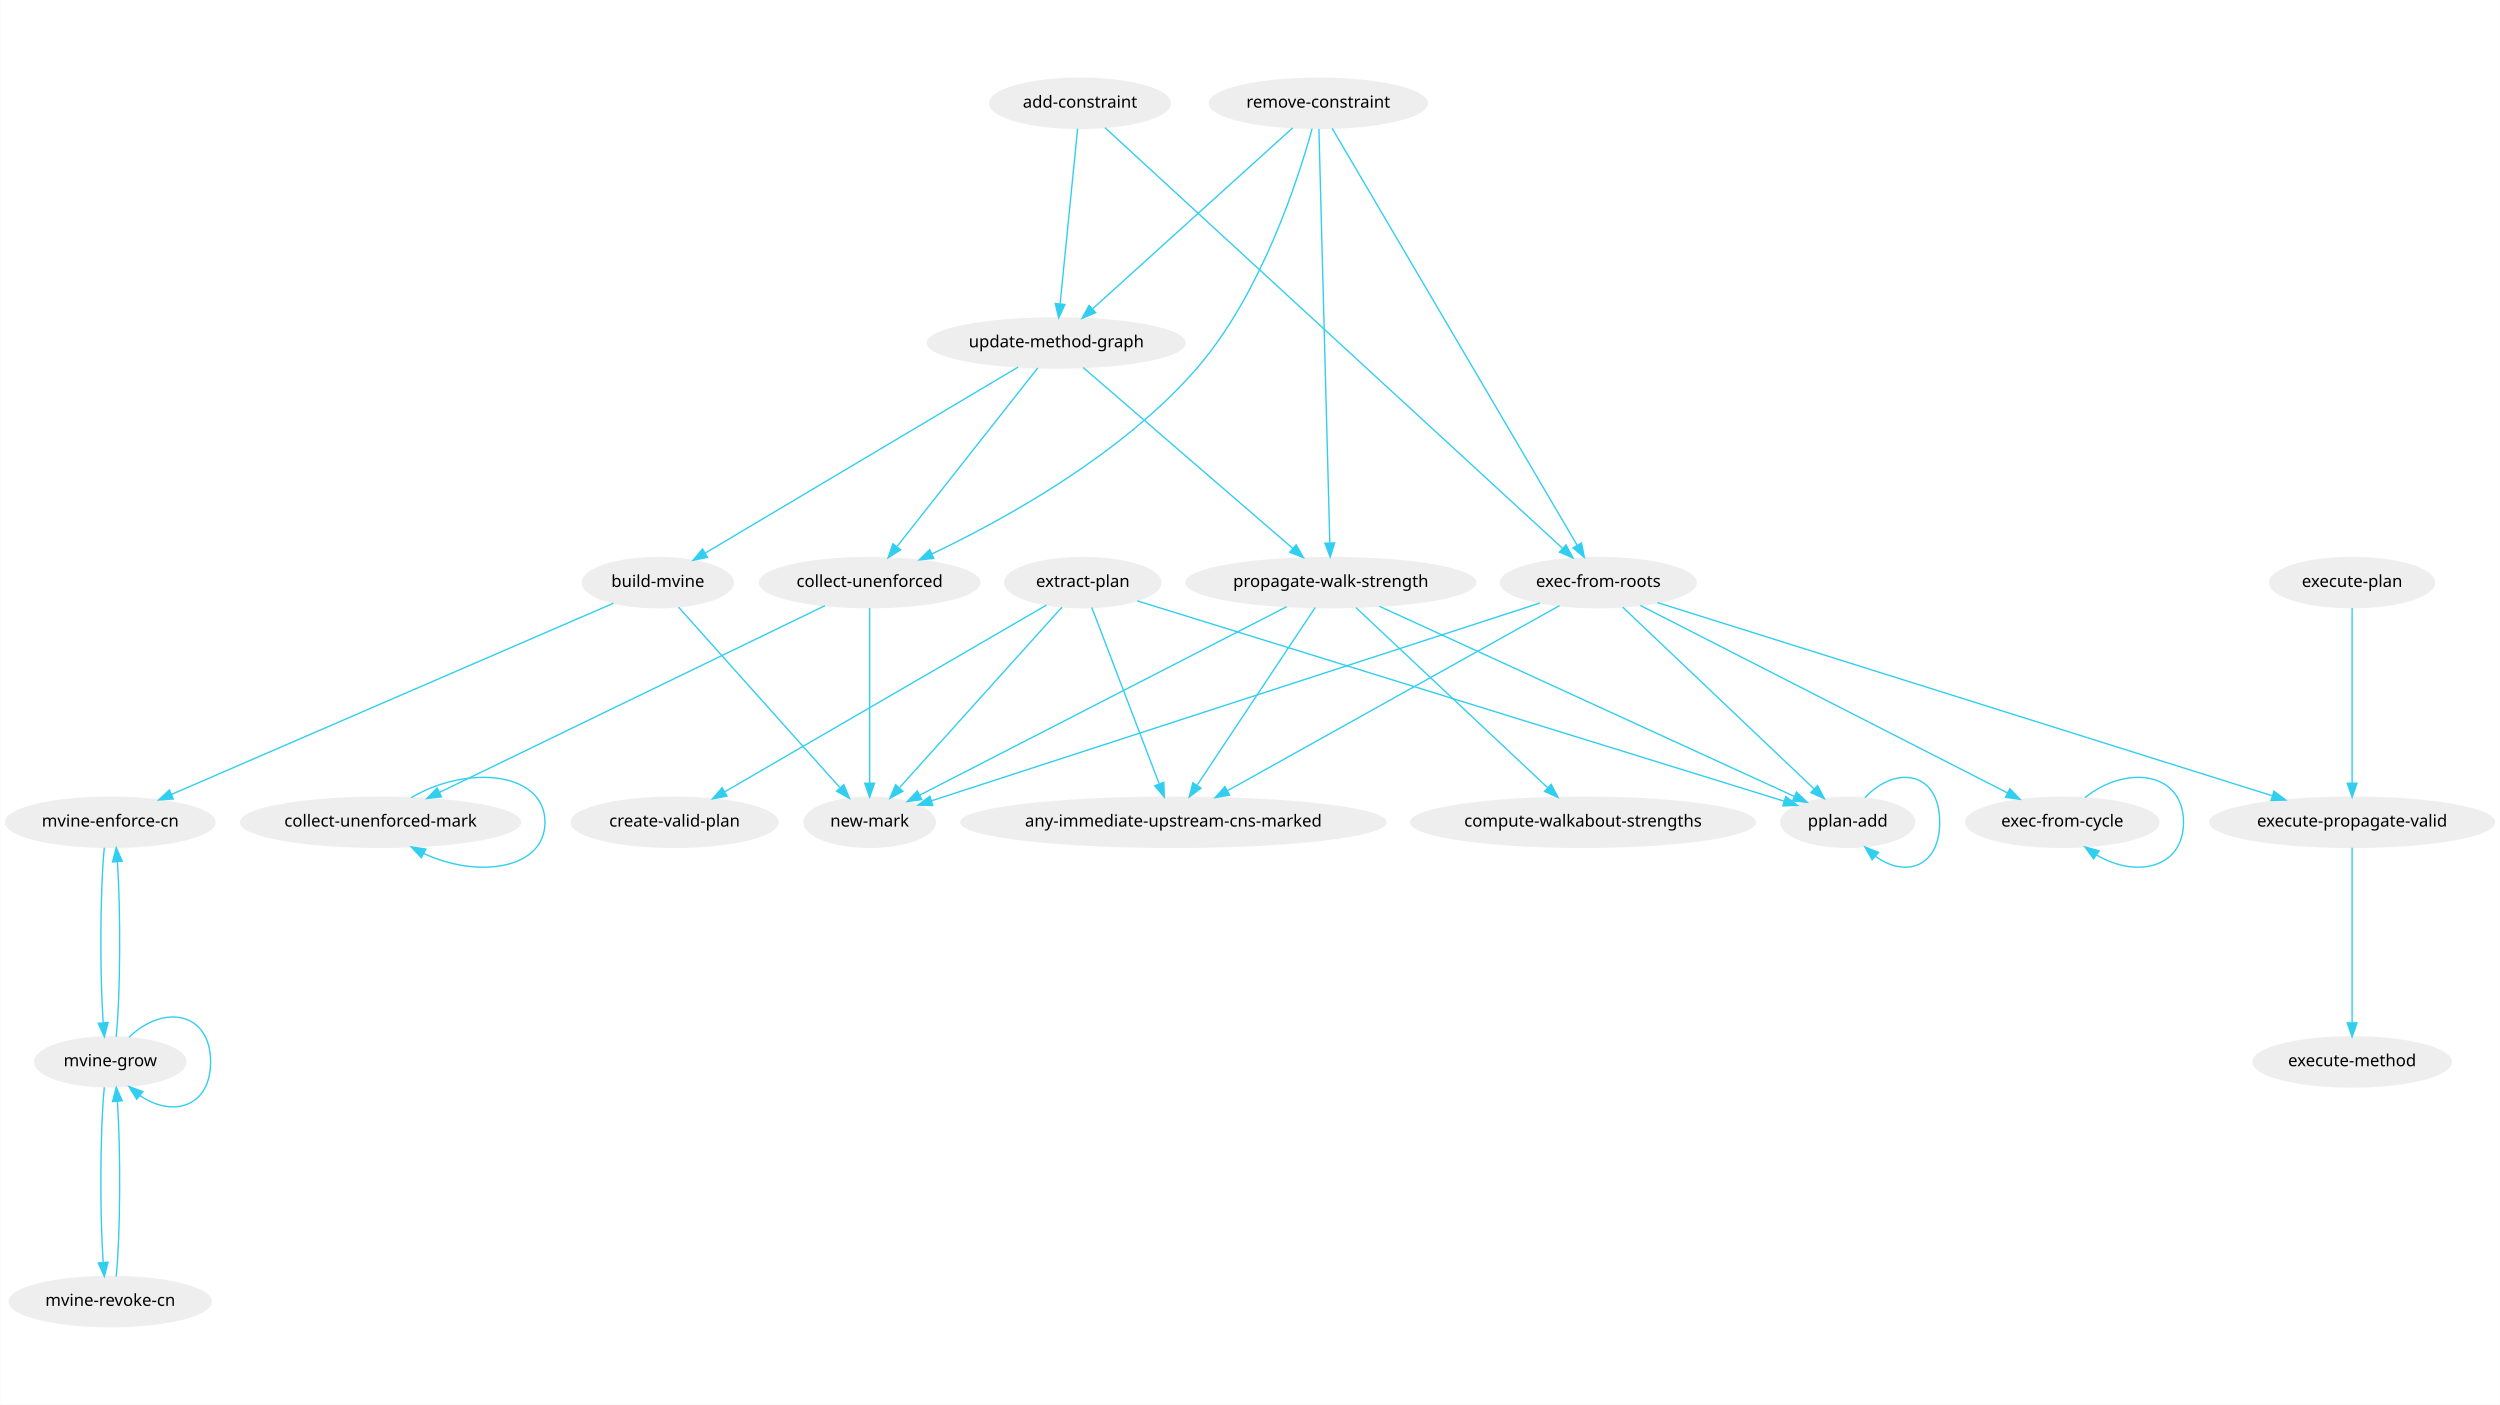
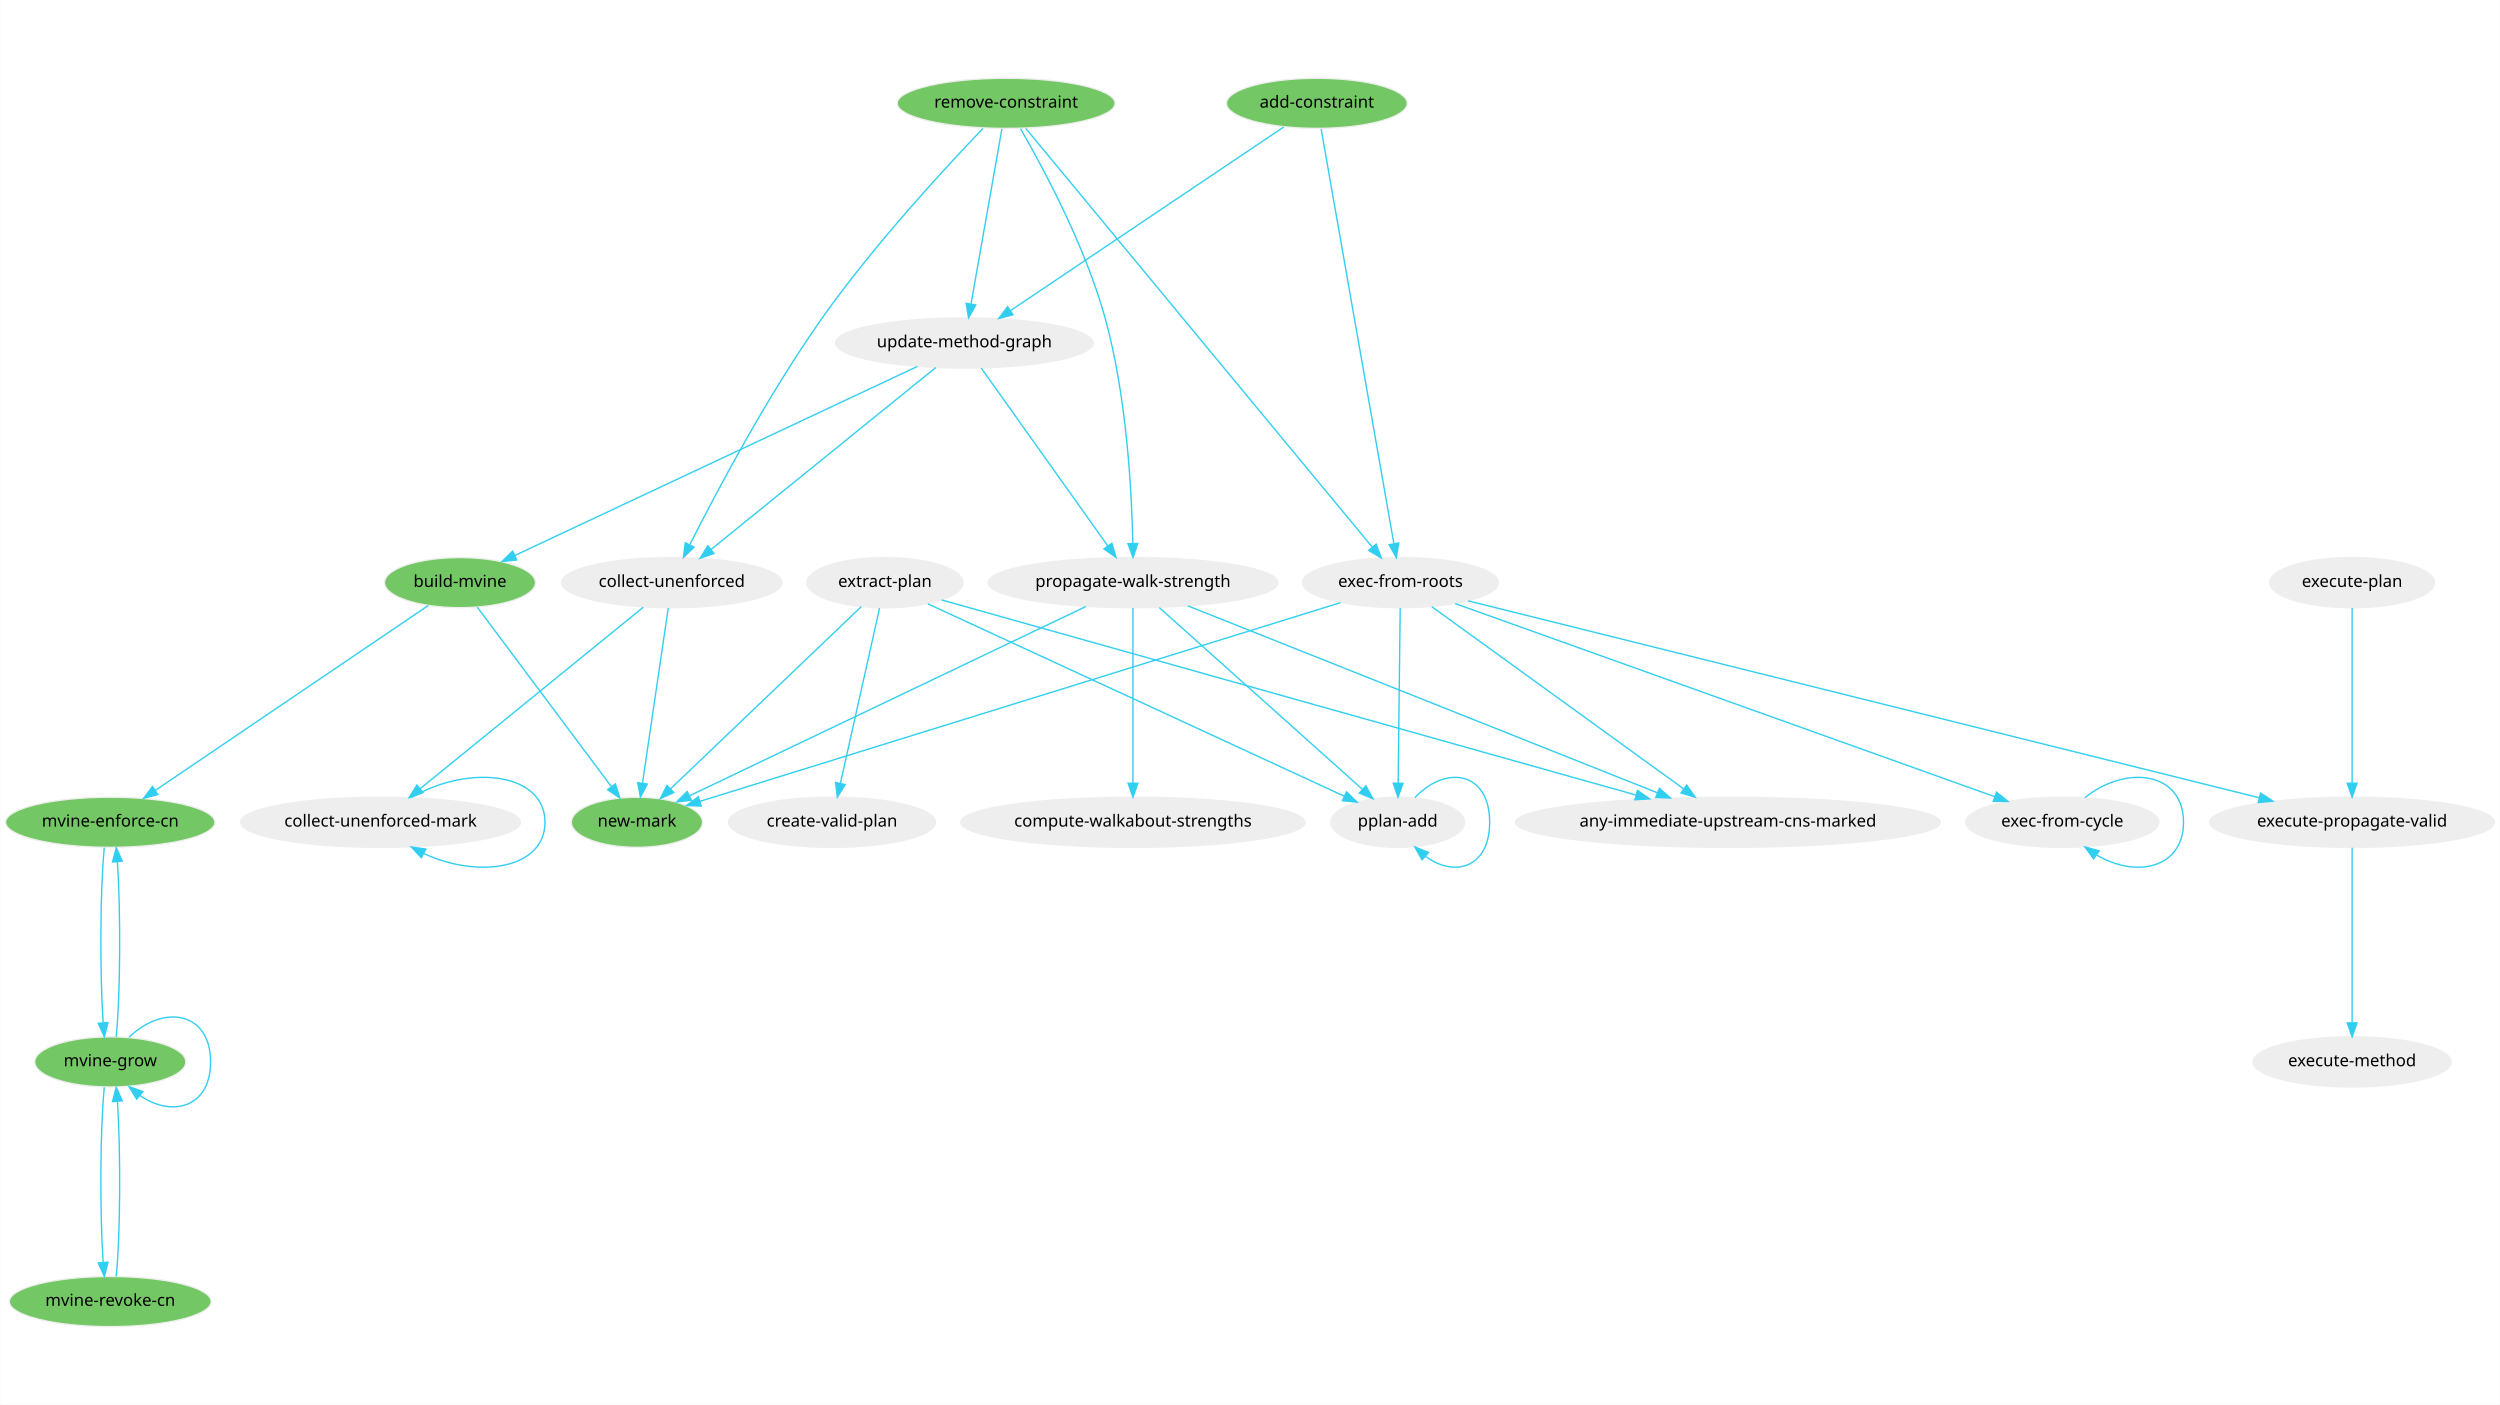
<svg xmlns="http://www.w3.org/2000/svg" width="1794pt" height="1008pt" viewBox="0.00 0.00 1794.00 1008.16">
  <g id="graph0" class="graph" transform="scale(1 1) rotate(0) translate(4 1004.16)">
    <polygon fill="white" stroke="none" points="-4,4 -4,-1004.16 1790,-1004.16 1790,4 -4,4" />
    <g id="node1" class="node">
-       <ellipse fill="#eeeeee" stroke="#eeeeee" cx="771" cy="-930" rx="64.88" ry="18" />
-       <text text-anchor="middle" x="771" y="-926.9" font-family="Verdana" font-size="12.00">add-constraint</text>
+       <ellipse fill="#73c764" stroke="#eeeeee" cx="941" cy="-930" rx="64.88" ry="18" />
+       <text text-anchor="middle" x="941" y="-926.9" font-family="Verdana" font-size="12.00">add-constraint</text>
+     </g>
+     <g id="node8" class="node">
+       <ellipse fill="#eeeeee" stroke="#eeeeee" cx="688" cy="-758" rx="92.431" ry="18" />
+       <text text-anchor="middle" x="688" y="-754.9" font-family="Verdana" font-size="12.00">update-method-graph</text>
+     </g>
+     <g id="edge1" class="edge">
+       <path fill="none" stroke="#31cef0" d="M917.198,-913.007C871.848,-882.534 772.971,-816.095 721.166,-781.285" />
+       <polygon fill="#31cef0" stroke="#31cef0" points="722.919,-778.247 712.667,-775.575 719.015,-784.057 722.919,-778.247" />
+     </g>
+     <g id="node9" class="node">
+       <ellipse fill="#eeeeee" stroke="#eeeeee" cx="1001" cy="-586" rx="70.266" ry="18" />
+       <text text-anchor="middle" x="1001" y="-582.9" font-family="Verdana" font-size="12.00">exec-from-roots</text>
+     </g>
+     <g id="edge2" class="edge">
+       <path fill="none" stroke="#31cef0" d="M944.058,-911.57C953.83,-855.868 984.357,-681.868 996.219,-614.253" />
+       <polygon fill="#31cef0" stroke="#31cef0" points="999.739,-614.443 998.019,-603.989 992.844,-613.234 999.739,-614.443" />
    </g>
    <g id="node2" class="node">
-       <ellipse fill="#eeeeee" stroke="#eeeeee" cx="754" cy="-758" rx="92.431" ry="18" />
-       <text text-anchor="middle" x="754" y="-754.9" font-family="Verdana" font-size="12.00">update-method-graph</text>
-     </g>
-     <g id="edge1" class="edge">
-       <path fill="none" stroke="#31cef0" d="M769.276,-911.764C766.316,-882.159 760.243,-821.433 756.711,-786.112" />
-       <polygon fill="#31cef0" stroke="#31cef0" points="760.181,-785.631 755.703,-776.029 753.215,-786.328 760.181,-785.631" />
+       <ellipse fill="#73c764" stroke="#eeeeee" cx="718" cy="-930" rx="78.194" ry="18" />
+       <text text-anchor="middle" x="718" y="-926.9" font-family="Verdana" font-size="12.00">remove-constraint</text>
+     </g>
+     <g id="edge5" class="edge">
+       <path fill="none" stroke="#31cef0" d="M714.958,-911.764C709.734,-882.159 699.018,-821.433 692.785,-786.112" />
+       <polygon fill="#31cef0" stroke="#31cef0" points="696.19,-785.268 691.005,-776.029 689.296,-786.485 696.19,-785.268" />
+     </g>
+     <g id="edge6" class="edge">
+       <path fill="none" stroke="#31cef0" d="M732.034,-912.04C778.346,-856.073 926.45,-677.092 980.775,-611.442" />
+       <polygon fill="#31cef0" stroke="#31cef0" points="983.536,-613.595 987.215,-603.659 978.143,-609.132 983.536,-613.595" />
+     </g>
+     <g id="node10" class="node">
+       <ellipse fill="#eeeeee" stroke="#eeeeee" cx="809" cy="-586" rx="104.051" ry="18" />
+       <text text-anchor="middle" x="809" y="-582.9" font-family="Verdana" font-size="12.00">propagate-walk-strength</text>
+     </g>
+     <g id="edge3" class="edge">
+       <path fill="none" stroke="#31cef0" d="M728.28,-911.823C744.239,-884.251 774.631,-827.93 789,-776 804.537,-719.849 808.156,-651.244 808.906,-614.077" />
+       <polygon fill="#31cef0" stroke="#31cef0" points="812.406,-614.082 809.053,-604.032 805.407,-613.979 812.406,-614.082" />
+     </g>
+     <g id="node11" class="node">
+       <ellipse fill="#eeeeee" stroke="#eeeeee" cx="478" cy="-586" rx="79.116" ry="18" />
+       <text text-anchor="middle" x="478" y="-582.9" font-family="Verdana" font-size="12.00">collect-unenforced</text>
+     </g>
+     <g id="edge4" class="edge">
+       <path fill="none" stroke="#31cef0" d="M701.393,-912.007C675.155,-884.686 623.269,-828.705 586,-776 547.042,-720.907 509.892,-650.728 490.978,-613.305" />
+       <polygon fill="#31cef0" stroke="#31cef0" points="493.969,-611.46 486.356,-604.091 487.712,-614.599 493.969,-611.46" />
    </g>
    <g id="node3" class="node">
-       <ellipse fill="#eeeeee" stroke="#eeeeee" cx="1143" cy="-586" rx="70.266" ry="18" />
-       <text text-anchor="middle" x="1143" y="-582.9" font-family="Verdana" font-size="12.00">exec-from-roots</text>
-     </g>
-     <g id="edge2" class="edge">
-       <path fill="none" stroke="#31cef0" d="M788.942,-912.505C849.453,-856.874 1046.2,-675.998 1117.17,-610.746" />
-       <polygon fill="#31cef0" stroke="#31cef0" points="1119.81,-613.075 1124.8,-603.731 1115.07,-607.922 1119.81,-613.075" />
+       <ellipse fill="#73c764" stroke="#eeeeee" cx="453" cy="-414" rx="47.101" ry="18" />
+       <text text-anchor="middle" x="453" y="-410.9" font-family="Verdana" font-size="12.00">new-mark</text>
+     </g>
+     <g id="node4" class="node">
+       <ellipse fill="#73c764" stroke="#eeeeee" cx="326" cy="-586" rx="54.183" ry="18" />
+       <text text-anchor="middle" x="326" y="-582.9" font-family="Verdana" font-size="12.00">build-mvine</text>
+     </g>
+     <g id="edge10" class="edge">
+       <path fill="none" stroke="#31cef0" d="M338.409,-568.39C360.849,-538.352 408.278,-474.864 434.537,-439.715" />
+       <polygon fill="#31cef0" stroke="#31cef0" points="437.547,-441.533 440.728,-431.427 431.939,-437.344 437.547,-441.533" />
+     </g>
+     <g id="node7" class="node">
+       <ellipse fill="#73c764" stroke="#eeeeee" cx="75" cy="-414" rx="75.153" ry="18" />
+       <text text-anchor="middle" x="75" y="-410.9" font-family="Verdana" font-size="12.00">mvine-enforce-cn</text>
+     </g>
+     <g id="edge11" class="edge">
+       <path fill="none" stroke="#31cef0" d="M303.283,-569.614C258.565,-539.327 158.997,-471.891 107.4,-436.944" />
+       <polygon fill="#31cef0" stroke="#31cef0" points="109.189,-433.928 98.946,-431.218 105.263,-439.724 109.189,-433.928" />
    </g>
    <g id="node5" class="node">
-       <ellipse fill="#eeeeee" stroke="#eeeeee" cx="951" cy="-586" rx="104.051" ry="18" />
-       <text text-anchor="middle" x="951" y="-582.9" font-family="Verdana" font-size="12.00">propagate-walk-strength</text>
+       <ellipse fill="#73c764" stroke="#eeeeee" cx="75" cy="-242" rx="54.258" ry="18" />
+       <text text-anchor="middle" x="75" y="-238.9" font-family="Verdana" font-size="12.00">mvine-grow</text>
+     </g>
+     <g id="edge12" class="edge">
+       <path fill="none" stroke="#31cef0" d="M88.433,-259.692C113.458,-283.843 147,-277.945 147,-242 147,-209.705 119.925,-201.665 96.277,-217.88" />
+       <polygon fill="#31cef0" stroke="#31cef0" points="93.949,-215.262 88.433,-224.308 98.386,-220.677 93.949,-215.262" />
+     </g>
+     <g id="node6" class="node">
+       <ellipse fill="#73c764" stroke="#eeeeee" cx="75" cy="-70" rx="72.459" ry="18" />
+       <text text-anchor="middle" x="75" y="-66.9" font-family="Verdana" font-size="12.00">mvine-revoke-cn</text>
+     </g>
+     <g id="edge13" class="edge">
+       <path fill="none" stroke="#31cef0" d="M70.725,-223.764C67.728,-194.159 67.453,-133.433 69.899,-98.112" />
+       <polygon fill="#31cef0" stroke="#31cef0" points="73.397,-98.287 70.746,-88.029 66.421,-97.701 73.397,-98.287" />
+     </g>
+     <g id="edge14" class="edge">
+       <path fill="none" stroke="#31cef0" d="M79.254,-260.029C82.263,-289.488 82.551,-350.201 80.118,-385.64" />
+       <polygon fill="#31cef0" stroke="#31cef0" points="76.617,-385.508 79.275,-395.764 83.593,-386.089 76.617,-385.508" />
+     </g>
+     <g id="edge15" class="edge">
+       <path fill="none" stroke="#31cef0" d="M79.254,-88.029C82.263,-117.488 82.551,-178.201 80.118,-213.64" />
+       <polygon fill="#31cef0" stroke="#31cef0" points="76.617,-213.508 79.275,-223.764 83.593,-214.089 76.617,-213.508" />
+     </g>
+     <g id="edge16" class="edge">
+       <path fill="none" stroke="#31cef0" d="M70.725,-395.764C67.728,-366.159 67.453,-305.433 69.899,-270.112" />
+       <polygon fill="#31cef0" stroke="#31cef0" points="73.397,-270.287 70.746,-260.029 66.421,-269.701 73.397,-270.287" />
+     </g>
+     <g id="edge7" class="edge">
+       <path fill="none" stroke="#31cef0" d="M654.269,-741.159C587.078,-709.605 436.851,-639.057 365.318,-605.464" />
+       <polygon fill="#31cef0" stroke="#31cef0" points="366.713,-602.253 356.174,-601.17 363.737,-608.589 366.713,-602.253" />
    </g>
    <g id="edge8" class="edge">
-       <path fill="none" stroke="#31cef0" d="M773.248,-740.39C808.465,-710 883.36,-645.369 923.78,-610.489" />
-       <polygon fill="#31cef0" stroke="#31cef0" points="926.098,-613.112 931.382,-603.929 921.525,-607.813 926.098,-613.112" />
-     </g>
-     <g id="node6" class="node">
-       <ellipse fill="#eeeeee" stroke="#eeeeee" cx="620" cy="-586" rx="79.116" ry="18" />
-       <text text-anchor="middle" x="620" y="-582.9" font-family="Verdana" font-size="12.00">collect-unenforced</text>
+       <path fill="none" stroke="#31cef0" d="M700.044,-740.078C721.37,-710.116 765.879,-647.584 790.907,-612.42" />
+       <polygon fill="#31cef0" stroke="#31cef0" points="793.877,-614.282 796.825,-604.106 788.175,-610.223 793.877,-614.282" />
    </g>
    <g id="edge9" class="edge">
-       <path fill="none" stroke="#31cef0" d="M740.662,-740.078C716.983,-710.038 667.499,-647.26 639.822,-612.147" />
-       <polygon fill="#31cef0" stroke="#31cef0" points="642.224,-609.54 633.284,-603.853 636.726,-613.874 642.224,-609.54" />
-     </g>
-     <g id="node7" class="node">
-       <ellipse fill="#eeeeee" stroke="#eeeeee" cx="468" cy="-586" rx="54.183" ry="18" />
-       <text text-anchor="middle" x="468" y="-582.9" font-family="Verdana" font-size="12.00">build-mvine</text>
-     </g>
-     <g id="edge7" class="edge">
-       <path fill="none" stroke="#31cef0" d="M726.577,-740.7C674.023,-709.461 559.264,-641.248 501.963,-607.188" />
-       <polygon fill="#31cef0" stroke="#31cef0" points="503.663,-604.127 493.279,-602.026 500.086,-610.144 503.663,-604.127" />
-     </g>
-     <g id="node8" class="node">
-       <ellipse fill="#eeeeee" stroke="#eeeeee" cx="620" cy="-414" rx="47.101" ry="18" />
-       <text text-anchor="middle" x="620" y="-410.9" font-family="Verdana" font-size="12.00">new-mark</text>
+       <path fill="none" stroke="#31cef0" d="M667.482,-740.39C629.669,-709.779 548.943,-644.43 506.085,-609.736" />
+       <polygon fill="#31cef0" stroke="#31cef0" points="508.267,-606.999 498.292,-603.427 503.862,-612.439 508.267,-606.999" />
    </g>
    <g id="edge24" class="edge">
-       <path fill="none" stroke="#31cef0" d="M1101.08,-571.376C1003.95,-539.802 764.153,-461.857 664.52,-429.471" />
-       <polygon fill="#31cef0" stroke="#31cef0" points="665.355,-426.062 654.763,-426.299 663.191,-432.719 665.355,-426.062" />
+       <path fill="none" stroke="#31cef0" d="M957.999,-571.66C856.316,-540.116 601.837,-461.172 498.093,-428.989" />
+       <polygon fill="#31cef0" stroke="#31cef0" points="499.122,-425.643 488.534,-426.023 497.048,-432.329 499.122,-425.643" />
    </g>
    <g id="node12" class="node">
-       <ellipse fill="#eeeeee" stroke="#eeeeee" cx="1322" cy="-414" rx="48.024" ry="18" />
-       <text text-anchor="middle" x="1322" y="-410.9" font-family="Verdana" font-size="12.00">pplan-add</text>
+       <ellipse fill="#eeeeee" stroke="#eeeeee" cx="999" cy="-414" rx="48.024" ry="18" />
+       <text text-anchor="middle" x="999" y="-410.9" font-family="Verdana" font-size="12.00">pplan-add</text>
    </g>
    <g id="edge25" class="edge">
-       <path fill="none" stroke="#31cef0" d="M1160.49,-568.39C1192.68,-537.814 1261.37,-472.579 1297.94,-437.854" />
-       <polygon fill="#31cef0" stroke="#31cef0" points="1300.38,-440.355 1305.23,-430.931 1295.56,-435.28 1300.38,-440.355" />
+       <path fill="none" stroke="#31cef0" d="M1000.8,-567.764C1000.45,-538.159 999.735,-477.433 999.319,-442.112" />
+       <polygon fill="#31cef0" stroke="#31cef0" points="1002.82,-441.987 999.2,-432.029 995.818,-442.069 1002.82,-441.987" />
    </g>
    <g id="node13" class="node">
-       <ellipse fill="#eeeeee" stroke="#eeeeee" cx="838" cy="-414" rx="152.498" ry="18" />
-       <text text-anchor="middle" x="838" y="-410.9" font-family="Verdana" font-size="12.00">any-immediate-upstream-cns-marked</text>
+       <ellipse fill="#eeeeee" stroke="#eeeeee" cx="1236" cy="-414" rx="152.498" ry="18" />
+       <text text-anchor="middle" x="1236" y="-410.9" font-family="Verdana" font-size="12.00">any-immediate-upstream-cns-marked</text>
    </g>
    <g id="edge26" class="edge">
-       <path fill="none" stroke="#31cef0" d="M1115.12,-569.463C1060.46,-538.995 939.099,-471.351 876.7,-436.57" />
-       <polygon fill="#31cef0" stroke="#31cef0" points="878.375,-433.497 867.936,-431.686 874.967,-439.612 878.375,-433.497" />
+       <path fill="none" stroke="#31cef0" d="M1023.53,-568.7C1065.58,-538.281 1156.09,-472.804 1204.29,-437.94" />
+       <polygon fill="#31cef0" stroke="#31cef0" points="1206.44,-440.702 1212.49,-432.005 1202.34,-435.03 1206.44,-440.702" />
    </g>
    <g id="node16" class="node">
      <ellipse fill="#eeeeee" stroke="#eeeeee" cx="1476" cy="-414" rx="69.342" ry="18" />
      <text text-anchor="middle" x="1476" y="-410.9" font-family="Verdana" font-size="12.00">exec-from-cycle</text>
    </g>
    <g id="edge27" class="edge">
-       <path fill="none" stroke="#31cef0" d="M1173.14,-569.614C1233.54,-538.78 1369.36,-469.442 1436.66,-435.082" />
-       <polygon fill="#31cef0" stroke="#31cef0" points="1438.37,-438.138 1445.69,-430.474 1435.19,-431.904 1438.37,-438.138" />
+       <path fill="none" stroke="#31cef0" d="M1040.28,-570.944C1126.68,-540.019 1333.06,-466.156 1427.42,-432.385" />
+       <polygon fill="#31cef0" stroke="#31cef0" points="1428.78,-435.619 1437.01,-428.954 1426.42,-429.028 1428.78,-435.619" />
    </g>
    <g id="node17" class="node">
      <ellipse fill="#eeeeee" stroke="#eeeeee" cx="1684" cy="-414" rx="102.206" ry="18" />
      <text text-anchor="middle" x="1684" y="-410.9" font-family="Verdana" font-size="12.00">execute-propagate-valid</text>
    </g>
    <g id="edge28" class="edge">
-       <path fill="none" stroke="#31cef0" d="M1185.45,-571.66C1281.83,-541.375 1517.26,-467.396 1626.53,-433.058" />
-       <polygon fill="#31cef0" stroke="#31cef0" points="1627.9,-436.298 1636.39,-429.961 1625.8,-429.619 1627.9,-436.298" />
-     </g>
-     <g id="node4" class="node">
-       <ellipse fill="#eeeeee" stroke="#eeeeee" cx="942" cy="-930" rx="78.194" ry="18" />
-       <text text-anchor="middle" x="942" y="-926.9" font-family="Verdana" font-size="12.00">remove-constraint</text>
-     </g>
-     <g id="edge5" class="edge">
-       <path fill="none" stroke="#31cef0" d="M923.631,-912.39C890.077,-882.048 818.778,-817.576 780.162,-782.657" />
-       <polygon fill="#31cef0" stroke="#31cef0" points="782.208,-779.788 772.443,-775.677 777.513,-784.98 782.208,-779.788" />
-     </g>
-     <g id="edge6" class="edge">
-       <path fill="none" stroke="#31cef0" d="M951.968,-912.04C984.651,-856.43 1088.71,-679.369 1127.89,-612.711" />
-       <polygon fill="#31cef0" stroke="#31cef0" points="1130.92,-614.457 1132.97,-604.062 1124.89,-610.91 1130.92,-614.457" />
-     </g>
-     <g id="edge3" class="edge">
-       <path fill="none" stroke="#31cef0" d="M942.459,-911.57C943.921,-855.996 948.482,-682.673 950.27,-614.725" />
-       <polygon fill="#31cef0" stroke="#31cef0" points="953.778,-614.484 950.542,-604.395 946.78,-614.299 953.778,-614.484" />
-     </g>
-     <g id="edge4" class="edge">
-       <path fill="none" stroke="#31cef0" d="M937.606,-911.821C927.829,-876.321 901.403,-793.711 855,-740 801.367,-677.922 716.519,-631.276 664.788,-606.643" />
-       <polygon fill="#31cef0" stroke="#31cef0" points="666.069,-603.379 655.529,-602.302 663.097,-609.716 666.069,-603.379" />
+       <path fill="none" stroke="#31cef0" d="M1049.57,-572.91C1169.54,-543.05 1480.06,-465.761 1617.21,-431.625" />
+       <polygon fill="#31cef0" stroke="#31cef0" points="1618.31,-434.957 1627.17,-429.145 1616.62,-428.164 1618.31,-434.957" />
    </g>
    <g id="edge17" class="edge">
-       <path fill="none" stroke="#31cef0" d="M919.262,-568.7C857.418,-536.937 721.143,-466.946 656.023,-433.501" />
-       <polygon fill="#31cef0" stroke="#31cef0" points="657.443,-430.296 646.949,-428.841 654.245,-436.523 657.443,-430.296" />
+       <path fill="none" stroke="#31cef0" d="M775.187,-568.854C708.55,-537.032 560.678,-466.419 490.877,-433.087" />
+       <polygon fill="#31cef0" stroke="#31cef0" points="492.095,-429.79 481.563,-428.64 489.078,-436.107 492.095,-429.79" />
    </g>
    <g id="edge18" class="edge">
-       <path fill="none" stroke="#31cef0" d="M985.903,-569.007C1055.56,-537.089 1211.33,-465.71 1283.7,-432.552" />
-       <polygon fill="#31cef0" stroke="#31cef0" points="1285.29,-435.671 1292.92,-428.324 1282.37,-429.308 1285.29,-435.671" />
+       <path fill="none" stroke="#31cef0" d="M827.913,-568.078C862.264,-537.343 934.919,-472.336 973.569,-437.754" />
+       <polygon fill="#31cef0" stroke="#31cef0" points="976.156,-440.136 981.275,-430.86 971.488,-434.919 976.156,-440.136" />
    </g>
    <g id="edge19" class="edge">
-       <path fill="none" stroke="#31cef0" d="M939.752,-568.078C919.92,-538.243 878.622,-476.113 855.195,-440.868" />
-       <polygon fill="#31cef0" stroke="#31cef0" points="857.821,-438.496 849.37,-432.106 851.991,-442.371 857.821,-438.496" />
+       <path fill="none" stroke="#31cef0" d="M848.406,-569.312C926.215,-538.334 1099.48,-469.352 1185.52,-435.099" />
+       <polygon fill="#31cef0" stroke="#31cef0" points="1186.82,-438.348 1194.82,-431.397 1184.23,-431.844 1186.82,-438.348" />
    </g>
    <g id="node14" class="node">
-       <ellipse fill="#eeeeee" stroke="#eeeeee" cx="1132" cy="-414" rx="123.599" ry="18" />
-       <text text-anchor="middle" x="1132" y="-410.9" font-family="Verdana" font-size="12.00">compute-walkabout-strengths</text>
+       <ellipse fill="#eeeeee" stroke="#eeeeee" cx="809" cy="-414" rx="123.599" ry="18" />
+       <text text-anchor="middle" x="809" y="-410.9" font-family="Verdana" font-size="12.00">compute-walkabout-strengths</text>
    </g>
    <g id="edge20" class="edge">
-       <path fill="none" stroke="#31cef0" d="M969.017,-568.078C1001.41,-537.657 1069.55,-473.659 1106.64,-438.822" />
-       <polygon fill="#31cef0" stroke="#31cef0" points="1109.16,-441.251 1114.06,-431.853 1104.37,-436.148 1109.16,-441.251" />
+       <path fill="none" stroke="#31cef0" d="M809,-567.764C809,-538.159 809,-477.433 809,-442.112" />
+       <polygon fill="#31cef0" stroke="#31cef0" points="812.5,-442.029 809,-432.029 805.5,-442.029 812.5,-442.029" />
    </g>
    <g id="edge21" class="edge">
-       <path fill="none" stroke="#31cef0" d="M620,-567.764C620,-538.159 620,-477.433 620,-442.112" />
-       <polygon fill="#31cef0" stroke="#31cef0" points="623.5,-442.029 620,-432.029 616.5,-442.029 623.5,-442.029" />
+       <path fill="none" stroke="#31cef0" d="M475.465,-567.764C471.112,-538.159 462.181,-477.433 456.987,-442.112" />
+       <polygon fill="#31cef0" stroke="#31cef0" points="460.422,-441.413 455.504,-432.029 453.497,-442.432 460.422,-441.413" />
    </g>
    <g id="node15" class="node">
      <ellipse fill="#eeeeee" stroke="#eeeeee" cx="269" cy="-414" rx="100.435" ry="18" />
      <text text-anchor="middle" x="269" y="-410.9" font-family="Verdana" font-size="12.00">collect-unenforced-mark</text>
    </g>
    <g id="edge22" class="edge">
-       <path fill="none" stroke="#31cef0" d="M587.921,-569.463C524.35,-538.674 382.396,-469.921 311.29,-435.482" />
-       <polygon fill="#31cef0" stroke="#31cef0" points="312.68,-432.267 302.154,-431.058 309.629,-438.567 312.68,-432.267" />
-     </g>
-     <g id="edge10" class="edge">
-       <path fill="none" stroke="#31cef0" d="M482.851,-568.39C509.892,-538.148 567.25,-473.997 598.541,-439.001" />
-       <polygon fill="#31cef0" stroke="#31cef0" points="601.478,-440.966 605.535,-431.178 596.26,-436.3 601.478,-440.966" />
-     </g>
-     <g id="node9" class="node">
-       <ellipse fill="#eeeeee" stroke="#eeeeee" cx="75" cy="-414" rx="75.153" ry="18" />
-       <text text-anchor="middle" x="75" y="-410.9" font-family="Verdana" font-size="12.00">mvine-enforce-cn</text>
-     </g>
-     <g id="edge11" class="edge">
-       <path fill="none" stroke="#31cef0" d="M436.172,-571.232C366.197,-540.963 198.861,-468.578 118.942,-434.008" />
-       <polygon fill="#31cef0" stroke="#31cef0" points="120.209,-430.743 109.642,-429.985 117.43,-437.167 120.209,-430.743" />
-     </g>
-     <g id="node10" class="node">
-       <ellipse fill="#eeeeee" stroke="#eeeeee" cx="75" cy="-242" rx="54.258" ry="18" />
-       <text text-anchor="middle" x="75" y="-238.9" font-family="Verdana" font-size="12.00">mvine-grow</text>
-     </g>
-     <g id="edge16" class="edge">
-       <path fill="none" stroke="#31cef0" d="M70.725,-395.764C67.728,-366.159 67.453,-305.433 69.899,-270.112" />
-       <polygon fill="#31cef0" stroke="#31cef0" points="73.397,-270.287 70.746,-260.029 66.421,-269.701 73.397,-270.287" />
-     </g>
-     <g id="edge14" class="edge">
-       <path fill="none" stroke="#31cef0" d="M79.254,-260.029C82.263,-289.488 82.551,-350.201 80.118,-385.64" />
-       <polygon fill="#31cef0" stroke="#31cef0" points="76.617,-385.508 79.275,-395.764 83.593,-386.089 76.617,-385.508" />
-     </g>
-     <g id="edge12" class="edge">
-       <path fill="none" stroke="#31cef0" d="M88.433,-259.692C113.458,-283.843 147,-277.945 147,-242 147,-209.705 119.925,-201.665 96.277,-217.88" />
-       <polygon fill="#31cef0" stroke="#31cef0" points="93.949,-215.262 88.433,-224.308 98.386,-220.677 93.949,-215.262" />
-     </g>
-     <g id="node11" class="node">
-       <ellipse fill="#eeeeee" stroke="#eeeeee" cx="75" cy="-70" rx="72.459" ry="18" />
-       <text text-anchor="middle" x="75" y="-66.9" font-family="Verdana" font-size="12.00">mvine-revoke-cn</text>
-     </g>
-     <g id="edge13" class="edge">
-       <path fill="none" stroke="#31cef0" d="M70.725,-223.764C67.728,-194.159 67.453,-133.433 69.899,-98.112" />
-       <polygon fill="#31cef0" stroke="#31cef0" points="73.397,-98.287 70.746,-88.029 66.421,-97.701 73.397,-98.287" />
-     </g>
-     <g id="edge15" class="edge">
-       <path fill="none" stroke="#31cef0" d="M79.254,-88.029C82.263,-117.488 82.551,-178.201 80.118,-213.64" />
-       <polygon fill="#31cef0" stroke="#31cef0" points="76.617,-213.508 79.275,-223.764 83.593,-214.089 76.617,-213.508" />
+       <path fill="none" stroke="#31cef0" d="M457.58,-568.39C420.043,-537.858 340.017,-472.765 297.28,-438.003" />
+       <polygon fill="#31cef0" stroke="#31cef0" points="299.47,-435.272 289.503,-431.677 295.052,-440.703 299.47,-435.272" />
    </g>
    <g id="edge31" class="edge">
-       <path fill="none" stroke="#31cef0" d="M1334.31,-431.692C1357.25,-455.843 1388,-449.945 1388,-414 1388,-381.986 1363.61,-373.807 1342.07,-389.462" />
-       <polygon fill="#31cef0" stroke="#31cef0" points="1339.49,-387.067 1334.31,-396.308 1344.13,-392.315 1339.49,-387.067" />
+       <path fill="none" stroke="#31cef0" d="M1011.31,-431.692C1034.25,-455.843 1065,-449.945 1065,-414 1065,-381.986 1040.61,-373.807 1019.07,-389.462" />
+       <polygon fill="#31cef0" stroke="#31cef0" points="1016.49,-387.067 1011.31,-396.308 1021.13,-392.315 1016.49,-387.067" />
    </g>
    <g id="edge23" class="edge">
      <path fill="none" stroke="#31cef0" d="M291.014,-431.692C332.028,-455.843 387,-449.945 387,-414 387,-380.652 339.686,-373.167 300.099,-391.543" />
      <polygon fill="#31cef0" stroke="#31cef0" points="298.244,-388.564 291.014,-396.308 301.496,-394.763 298.244,-388.564" />
    </g>
    <g id="edge30" class="edge">
      <path fill="none" stroke="#31cef0" d="M1492.23,-431.692C1522.47,-455.843 1563,-449.945 1563,-414 1563,-381.284 1529.43,-373.46 1500.59,-390.526" />
      <polygon fill="#31cef0" stroke="#31cef0" points="1498.47,-387.742 1492.23,-396.308 1502.45,-393.5 1498.47,-387.742" />
    </g>
    <g id="node18" class="node">
      <ellipse fill="#eeeeee" stroke="#eeeeee" cx="1684" cy="-242" rx="71.112" ry="18" />
      <text text-anchor="middle" x="1684" y="-238.9" font-family="Verdana" font-size="12.00">execute-method</text>
    </g>
    <g id="edge29" class="edge">
      <path fill="none" stroke="#31cef0" d="M1684,-395.764C1684,-366.159 1684,-305.433 1684,-270.112" />
      <polygon fill="#31cef0" stroke="#31cef0" points="1687.5,-270.029 1684,-260.029 1680.5,-270.029 1687.5,-270.029" />
    </g>
    <g id="node19" class="node">
-       <ellipse fill="#eeeeee" stroke="#eeeeee" cx="773" cy="-586" rx="56.028" ry="18" />
-       <text text-anchor="middle" x="773" y="-582.9" font-family="Verdana" font-size="12.00">extract-plan</text>
+       <ellipse fill="#eeeeee" stroke="#eeeeee" cx="631" cy="-586" rx="56.028" ry="18" />
+       <text text-anchor="middle" x="631" y="-582.9" font-family="Verdana" font-size="12.00">extract-plan</text>
    </g>
    <g id="edge32" class="edge">
-       <path fill="none" stroke="#31cef0" d="M758.051,-568.39C730.833,-538.148 673.097,-473.997 641.6,-439.001" />
-       <polygon fill="#31cef0" stroke="#31cef0" points="643.852,-436.27 634.56,-431.178 638.649,-440.953 643.852,-436.27" />
+       <path fill="none" stroke="#31cef0" d="M613.933,-568.7C582.088,-538.286 513.544,-472.823 477.035,-437.955" />
+       <polygon fill="#31cef0" stroke="#31cef0" points="479.405,-435.378 469.756,-431.003 474.57,-440.441 479.405,-435.378" />
    </g>
    <g id="edge33" class="edge">
-       <path fill="none" stroke="#31cef0" d="M812.043,-572.91C910.884,-542.304 1170.64,-461.869 1276.31,-429.149" />
-       <polygon fill="#31cef0" stroke="#31cef0" points="1277.52,-432.436 1286.04,-426.135 1275.45,-425.749 1277.52,-432.436" />
+       <path fill="none" stroke="#31cef0" d="M661.743,-570.798C728.615,-539.906 887.166,-466.663 960.531,-432.771" />
+       <polygon fill="#31cef0" stroke="#31cef0" points="962.271,-435.823 969.882,-428.451 959.336,-429.468 962.271,-435.823" />
    </g>
    <g id="edge34" class="edge">
-       <path fill="none" stroke="#31cef0" d="M779.47,-568.078C790.781,-538.497 814.23,-477.168 827.763,-441.774" />
-       <polygon fill="#31cef0" stroke="#31cef0" points="831.157,-442.696 831.46,-432.106 824.619,-440.196 831.157,-442.696" />
+       <path fill="none" stroke="#31cef0" d="M671.635,-573.582C774.171,-544.77 1044.16,-468.905 1169.86,-433.584" />
+       <polygon fill="#31cef0" stroke="#31cef0" points="1171.07,-436.88 1179.75,-430.806 1169.18,-430.141 1171.07,-436.88" />
    </g>
    <g id="node20" class="node">
-       <ellipse fill="#eeeeee" stroke="#eeeeee" cx="480" cy="-414" rx="74.229" ry="18" />
-       <text text-anchor="middle" x="480" y="-410.9" font-family="Verdana" font-size="12.00">create-valid-plan</text>
+       <ellipse fill="#eeeeee" stroke="#eeeeee" cx="593" cy="-414" rx="74.229" ry="18" />
+       <text text-anchor="middle" x="593" y="-410.9" font-family="Verdana" font-size="12.00">create-valid-plan</text>
    </g>
    <g id="edge35" class="edge">
-       <path fill="none" stroke="#31cef0" d="M746.998,-569.914C694.511,-539.46 575.813,-470.591 515.952,-435.86" />
-       <polygon fill="#31cef0" stroke="#31cef0" points="517.622,-432.782 507.216,-430.791 514.109,-438.836 517.622,-432.782" />
+       <path fill="none" stroke="#31cef0" d="M627.147,-567.764C620.53,-538.159 606.956,-477.433 599.06,-442.112" />
+       <polygon fill="#31cef0" stroke="#31cef0" points="602.404,-441.025 596.806,-432.029 595.572,-442.552 602.404,-441.025" />
    </g>
    <g id="node21" class="node">
      <ellipse fill="#eeeeee" stroke="#eeeeee" cx="1684" cy="-586" rx="59.145" ry="18" />
      <text text-anchor="middle" x="1684" y="-582.9" font-family="Verdana" font-size="12.00">execute-plan</text>
    </g>
    <g id="edge36" class="edge">
      <path fill="none" stroke="#31cef0" d="M1684,-567.764C1684,-538.159 1684,-477.433 1684,-442.112" />
      <polygon fill="#31cef0" stroke="#31cef0" points="1687.5,-442.029 1684,-432.029 1680.5,-442.029 1687.5,-442.029" />
    </g>
  </g>
</svg>
